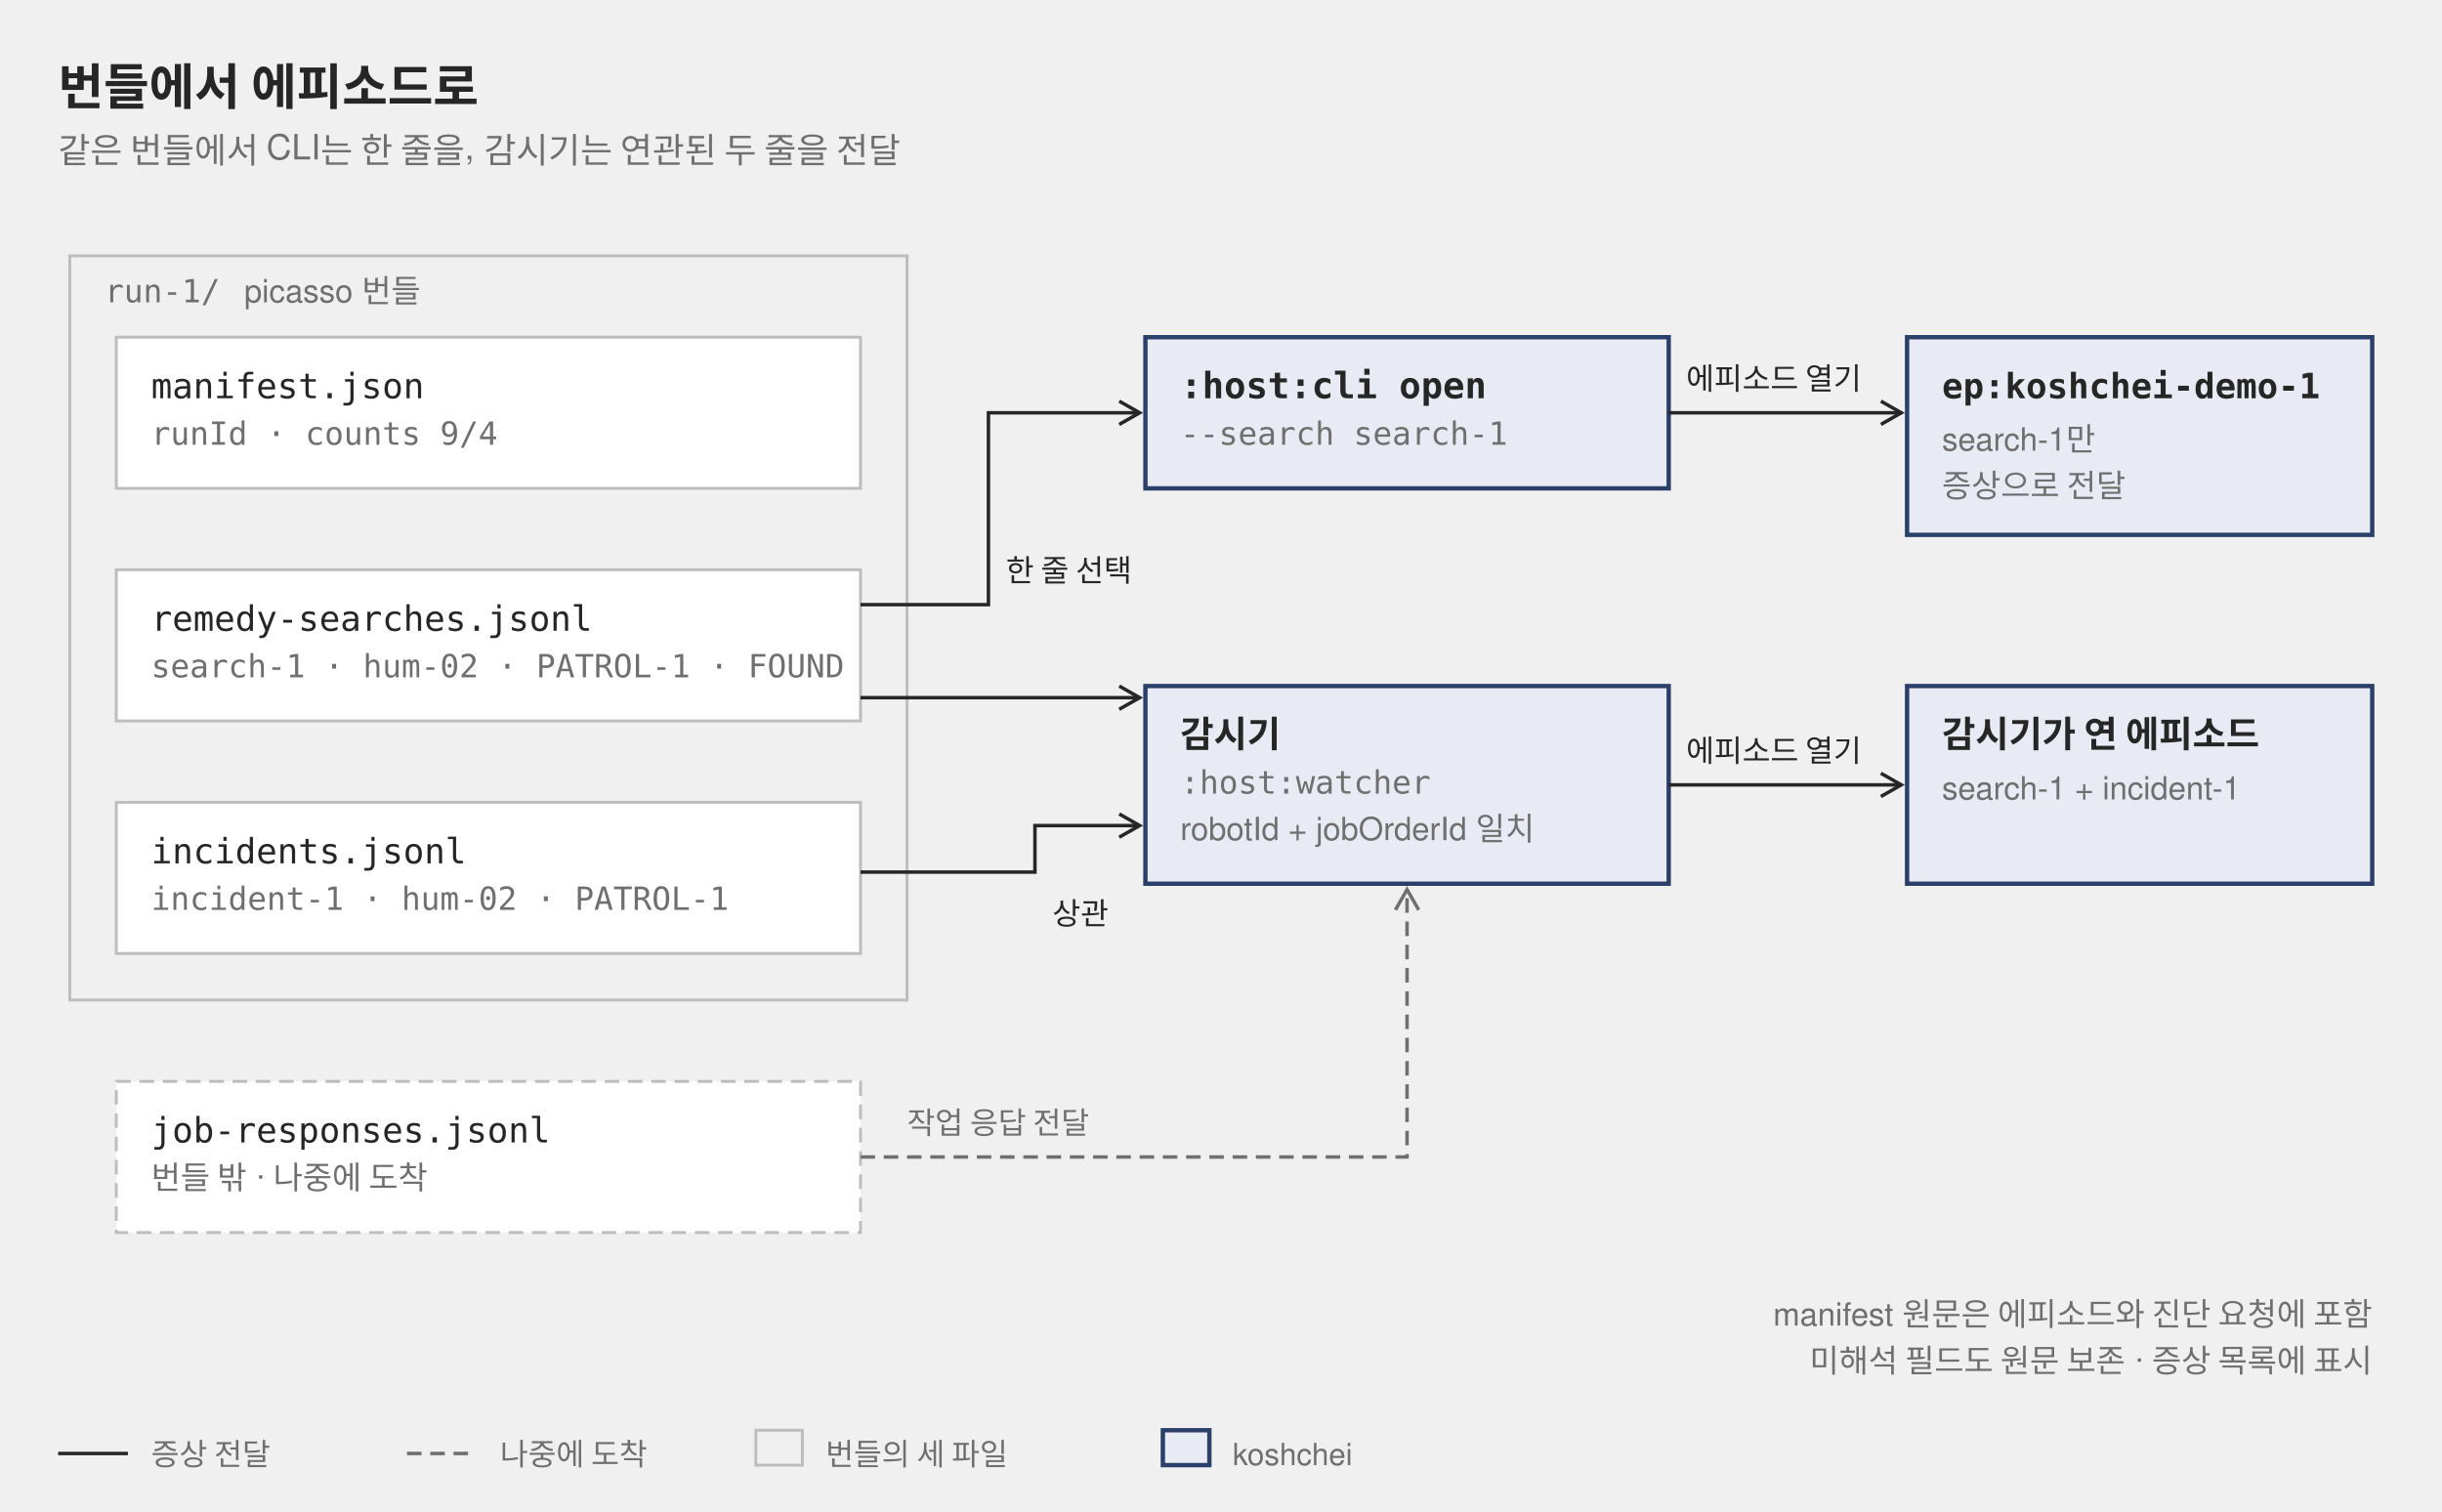
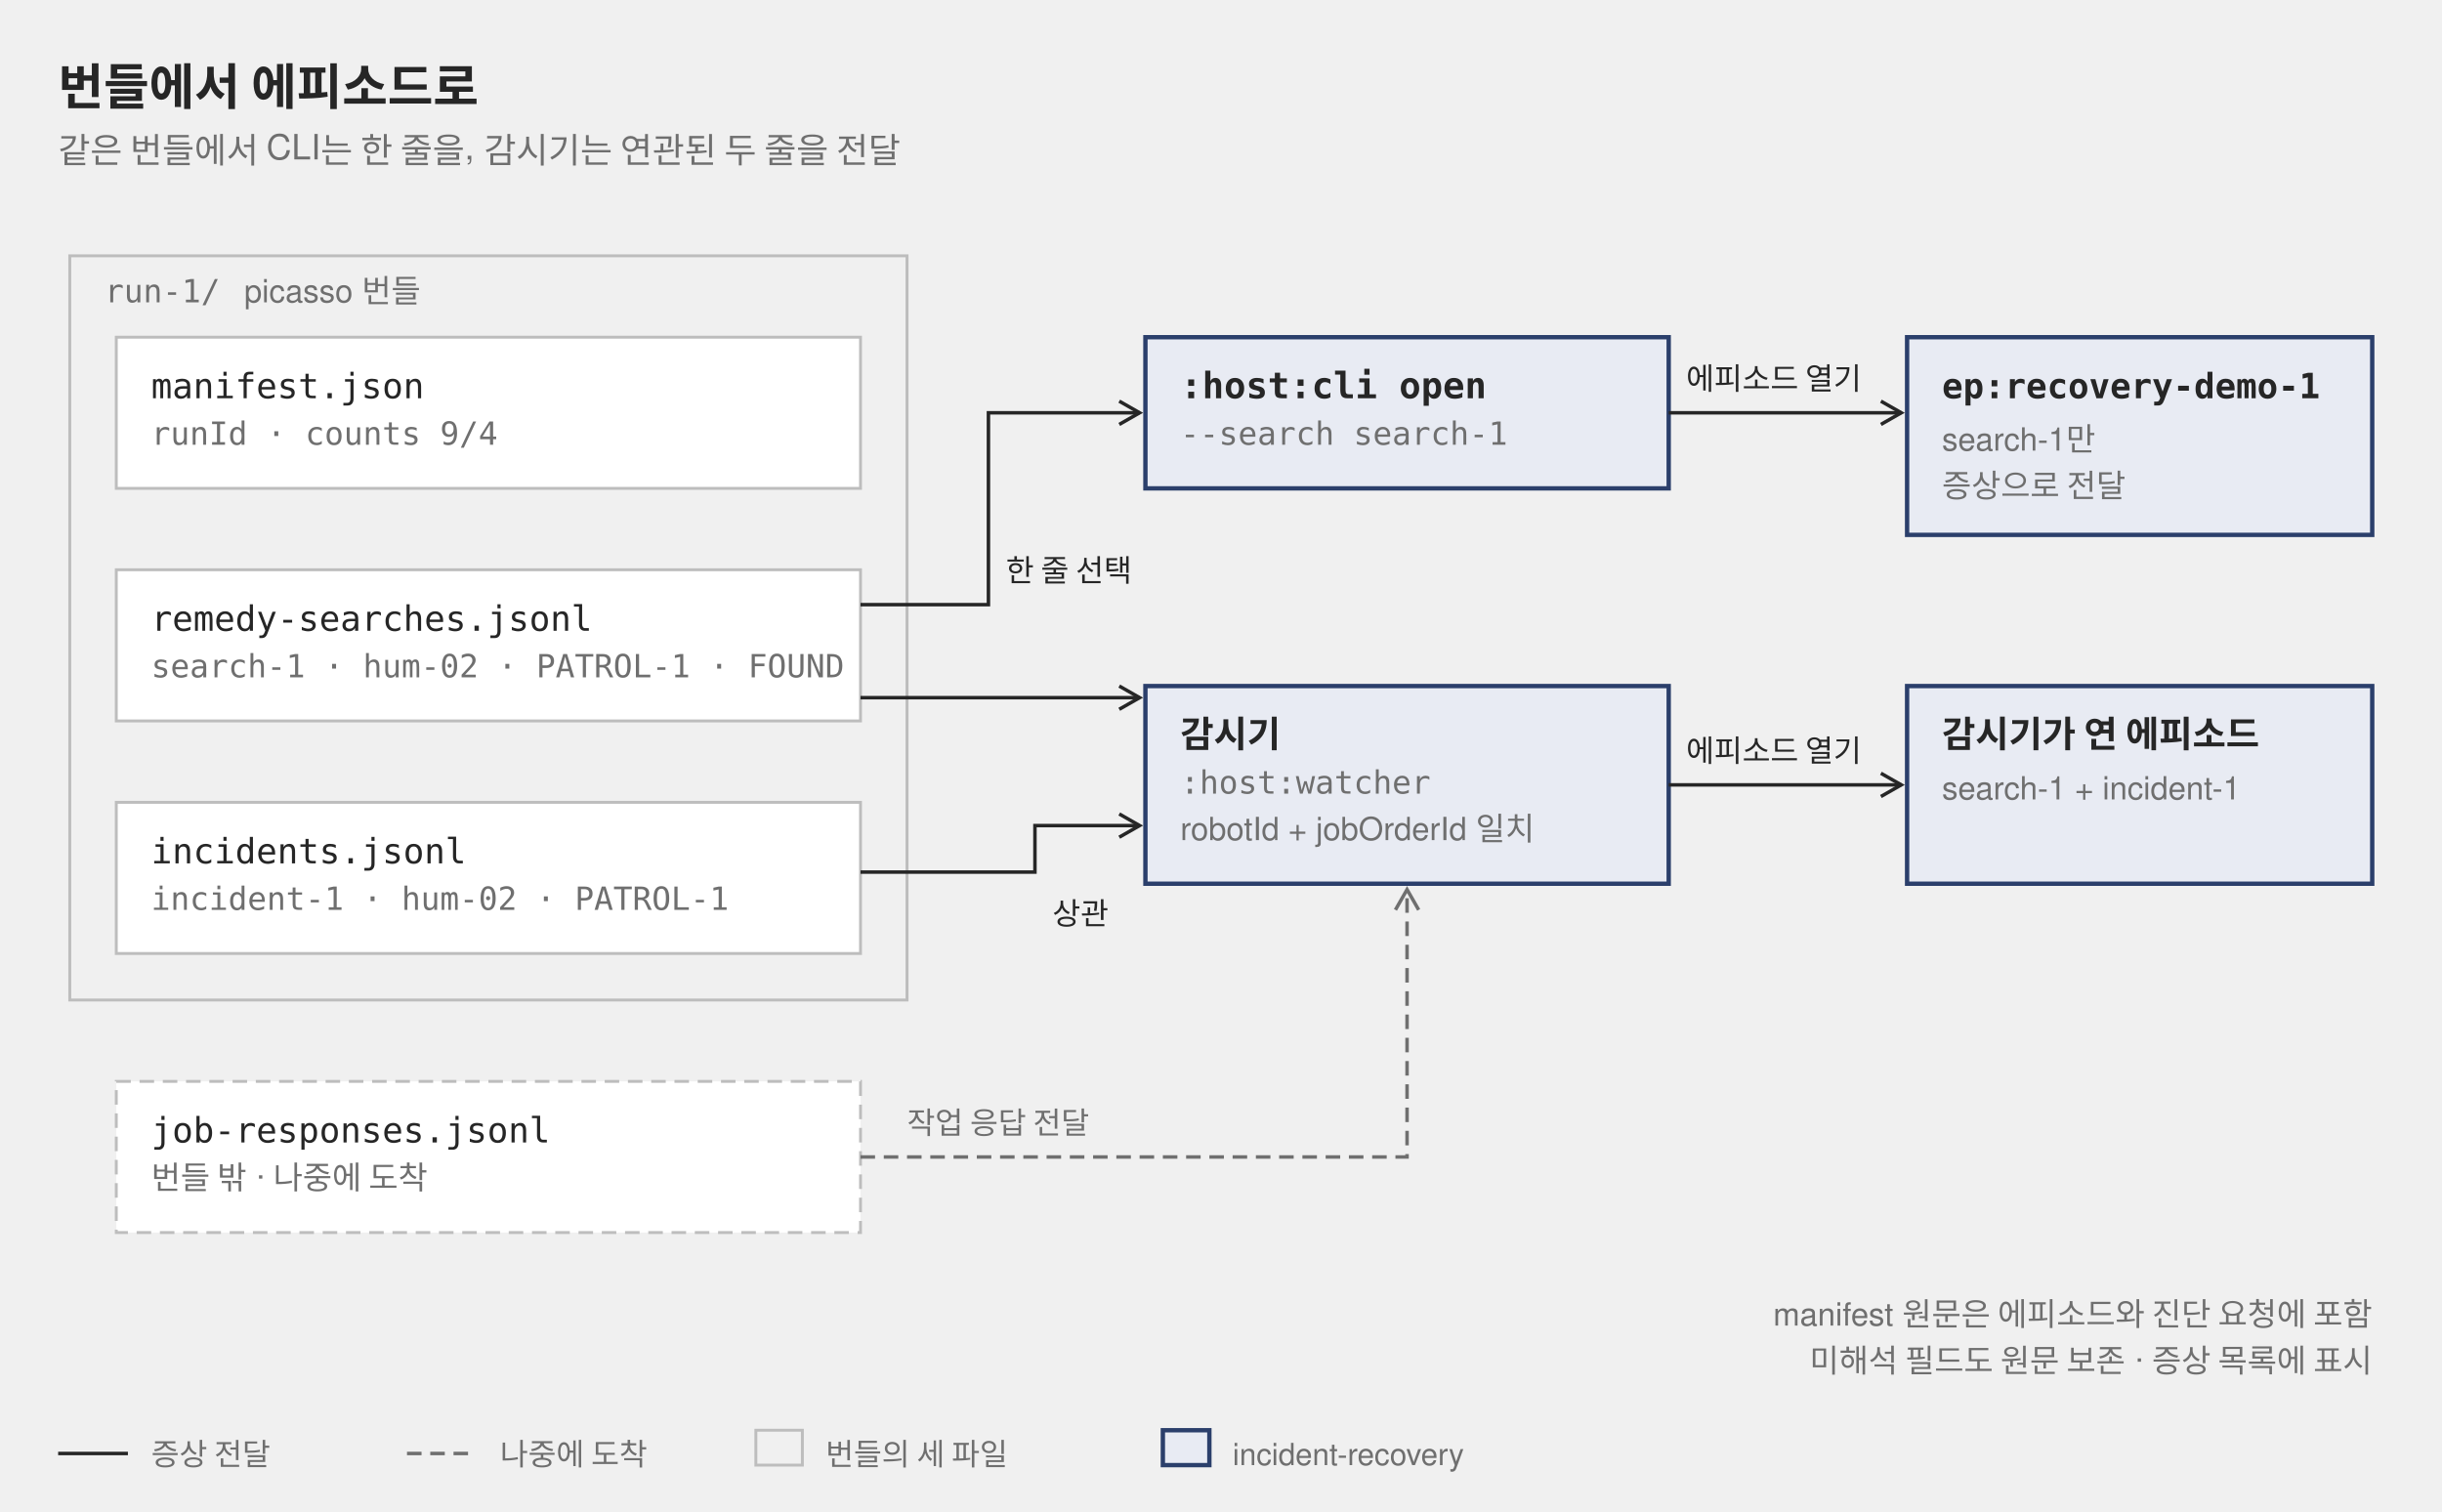
<svg xmlns="http://www.w3.org/2000/svg" width="840" height="520" viewBox="0 0 840 520">
  <defs>
    <marker id="data" markerUnits="userSpaceOnUse" markerWidth="10" markerHeight="10" refX="8" refY="5" orient="auto">
      <path d="M1,1 L8,5 L1,9" fill="none" stroke="#262626" stroke-width="1.2" />
    </marker>
    <marker id="obs" markerUnits="userSpaceOnUse" markerWidth="10" markerHeight="10" refX="8" refY="5" orient="auto">
      <path d="M1,1 L8,5 L1,9" fill="none" stroke="#6f6f6f" stroke-width="1.2" />
    </marker>
  </defs>
  <g font-family="'Helvetica Neue', Helvetica, Arial, 'Apple SD Gothic Neo', 'Malgun Gothic', 'Noto Sans KR', 'Noto Sans CJK KR', sans-serif" fill="#262626">
    <text x="20" y="36" font-size="17" font-weight="700">번들에서 에피소드로</text>
    <text x="20" y="56" font-size="12" fill="#6f6f6f">같은 번들에서 CLI는 한 줄을, 감시기는 연관된 두 줄을 전달</text>
    <rect x="24" y="88" width="288" height="256" fill="none" stroke="#bdbdbd" />
    <text x="36" y="104" font-size="11" fill="#6f6f6f" font-family="Menlo, Consolas, 'DejaVu Sans Mono', monospace">run-1/</text>
    <text x="84" y="104" font-size="11" fill="#6f6f6f">picasso 번들</text>
    <rect x="40" y="116" width="256" height="52" fill="#ffffff" stroke="#bdbdbd" />
    <text x="52" y="137" font-size="12" font-family="Menlo, Consolas, 'DejaVu Sans Mono', monospace">manifest.json</text>
    <text x="52" y="153" font-size="11" fill="#6f6f6f" font-family="Menlo, Consolas, 'DejaVu Sans Mono', monospace">runId · counts 9/4</text>
    <rect x="40" y="196" width="256" height="52" fill="#ffffff" stroke="#bdbdbd" />
    <text x="52" y="217" font-size="12" font-family="Menlo, Consolas, 'DejaVu Sans Mono', monospace">remedy-searches.jsonl</text>
    <text x="52" y="233" font-size="11" fill="#6f6f6f" font-family="Menlo, Consolas, 'DejaVu Sans Mono', monospace">search-1 · hum-02 · PATROL-1 · FOUND</text>
    <rect x="40" y="276" width="256" height="52" fill="#ffffff" stroke="#bdbdbd" />
    <text x="52" y="297" font-size="12" font-family="Menlo, Consolas, 'DejaVu Sans Mono', monospace">incidents.jsonl</text>
    <text x="52" y="313" font-size="11" fill="#6f6f6f" font-family="Menlo, Consolas, 'DejaVu Sans Mono', monospace">incident-1 · hum-02 · PATROL-1</text>
    <rect x="40" y="372" width="256" height="52" fill="#ffffff" stroke="#bdbdbd" stroke-dasharray="5 3" />
    <text x="52" y="393" font-size="12" font-family="Menlo, Consolas, 'DejaVu Sans Mono', monospace">job-responses.jsonl</text>
    <text x="52" y="409" font-size="11" fill="#6f6f6f">번들 밖 · 나중에 도착</text>
    <rect x="394" y="116" width="180" height="52" fill="#e8ebf3" stroke="#2b3f6b" stroke-width="1.5" />
    <text x="406" y="137" font-size="12.5" font-weight="700" font-family="Menlo, Consolas, 'DejaVu Sans Mono', monospace">:host:cli open</text>
    <text x="406" y="153" font-size="11" fill="#6f6f6f" font-family="Menlo, Consolas, 'DejaVu Sans Mono', monospace">--search search-1</text>
    <rect x="394" y="236" width="180" height="68" fill="#e8ebf3" stroke="#2b3f6b" stroke-width="1.5" />
    <text x="406" y="257" font-size="12.5" font-weight="700">감시기</text>
    <text x="406" y="273" font-size="11" fill="#6f6f6f" font-family="Menlo, Consolas, 'DejaVu Sans Mono', monospace">:host:watcher</text>
    <text x="406" y="289" font-size="11" fill="#6f6f6f">robotId + jobOrderId 일치</text>
    <rect x="656" y="116" width="160" height="68" fill="#e8ebf3" stroke="#2b3f6b" stroke-width="1.5" />
-     <text x="668" y="137" font-size="12" font-weight="700" font-family="Menlo, Consolas, 'DejaVu Sans Mono', monospace">ep:koshchei-demo-1</text>
+     <text x="668" y="137" font-size="12" font-weight="700" font-family="Menlo, Consolas, 'DejaVu Sans Mono', monospace">ep:recovery-demo-1</text>
    <text x="668" y="155" font-size="11" fill="#6f6f6f">search-1만</text>
    <text x="668" y="171" font-size="11" fill="#6f6f6f">증상으로 전달</text>
    <rect x="656" y="236" width="160" height="68" fill="#e8ebf3" stroke="#2b3f6b" stroke-width="1.5" />
    <text x="668" y="257" font-size="12.5" font-weight="700">감시기가 연 에피소드</text>
    <text x="668" y="275" font-size="11" fill="#6f6f6f">search-1 + incident-1</text>
    <path d="M296,208 H340 V142 H392" fill="none" stroke="#262626" stroke-width="1.2" marker-end="url(#data)" />
    <text x="346" y="200" font-size="10.5">한 줄 선택</text>
    <path d="M296,240 H392" fill="none" stroke="#262626" stroke-width="1.2" marker-end="url(#data)" />
    <path d="M296,300 H356 V284 H392" fill="none" stroke="#262626" stroke-width="1.2" marker-end="url(#data)" />
    <text x="362" y="318" font-size="10.5">상관</text>
    <path d="M574,142 H654" fill="none" stroke="#262626" stroke-width="1.2" marker-end="url(#data)" />
    <text x="580" y="134" font-size="10.5">에피소드 열기</text>
    <path d="M574,270 H654" fill="none" stroke="#262626" stroke-width="1.2" marker-end="url(#data)" />
    <text x="580" y="262" font-size="10.5">에피소드 열기</text>
    <path d="M296,398 H484 V306" fill="none" stroke="#6f6f6f" stroke-width="1.2" stroke-dasharray="5 3" marker-end="url(#obs)" />
    <text x="312" y="390" font-size="10.5" fill="#6f6f6f">작업 응답 전달</text>
    <text x="816" y="456" font-size="11" fill="#6f6f6f" text-anchor="end">manifest 원문은 에피소드와 진단 요청에 포함</text>
    <text x="816" y="472" font-size="11" fill="#6f6f6f" text-anchor="end">미해석 필드도 원문 보존 · 증상 목록에 표시</text>
    <path d="M20,500 H44" fill="none" stroke="#262626" stroke-width="1.2" />
    <text x="52" y="504" font-size="10.5" fill="#6f6f6f">증상 전달</text>
    <path d="M140,500 H164" fill="none" stroke="#6f6f6f" stroke-width="1.2" stroke-dasharray="5 3" />
    <text x="172" y="504" font-size="10.5" fill="#6f6f6f">나중에 도착</text>
    <rect x="260" y="492" width="16" height="12" fill="none" stroke="#bdbdbd" />
    <text x="284" y="504" font-size="10.5" fill="#6f6f6f">번들의 세 파일</text>
    <rect x="400" y="492" width="16" height="12" fill="#e8ebf3" stroke="#2b3f6b" stroke-width="1.5" />
-     <text x="424" y="504" font-size="10.5" fill="#6f6f6f">koshchei</text>
+     <text x="424" y="504" font-size="10.5" fill="#6f6f6f">incident-recovery</text>
  </g>
</svg>
